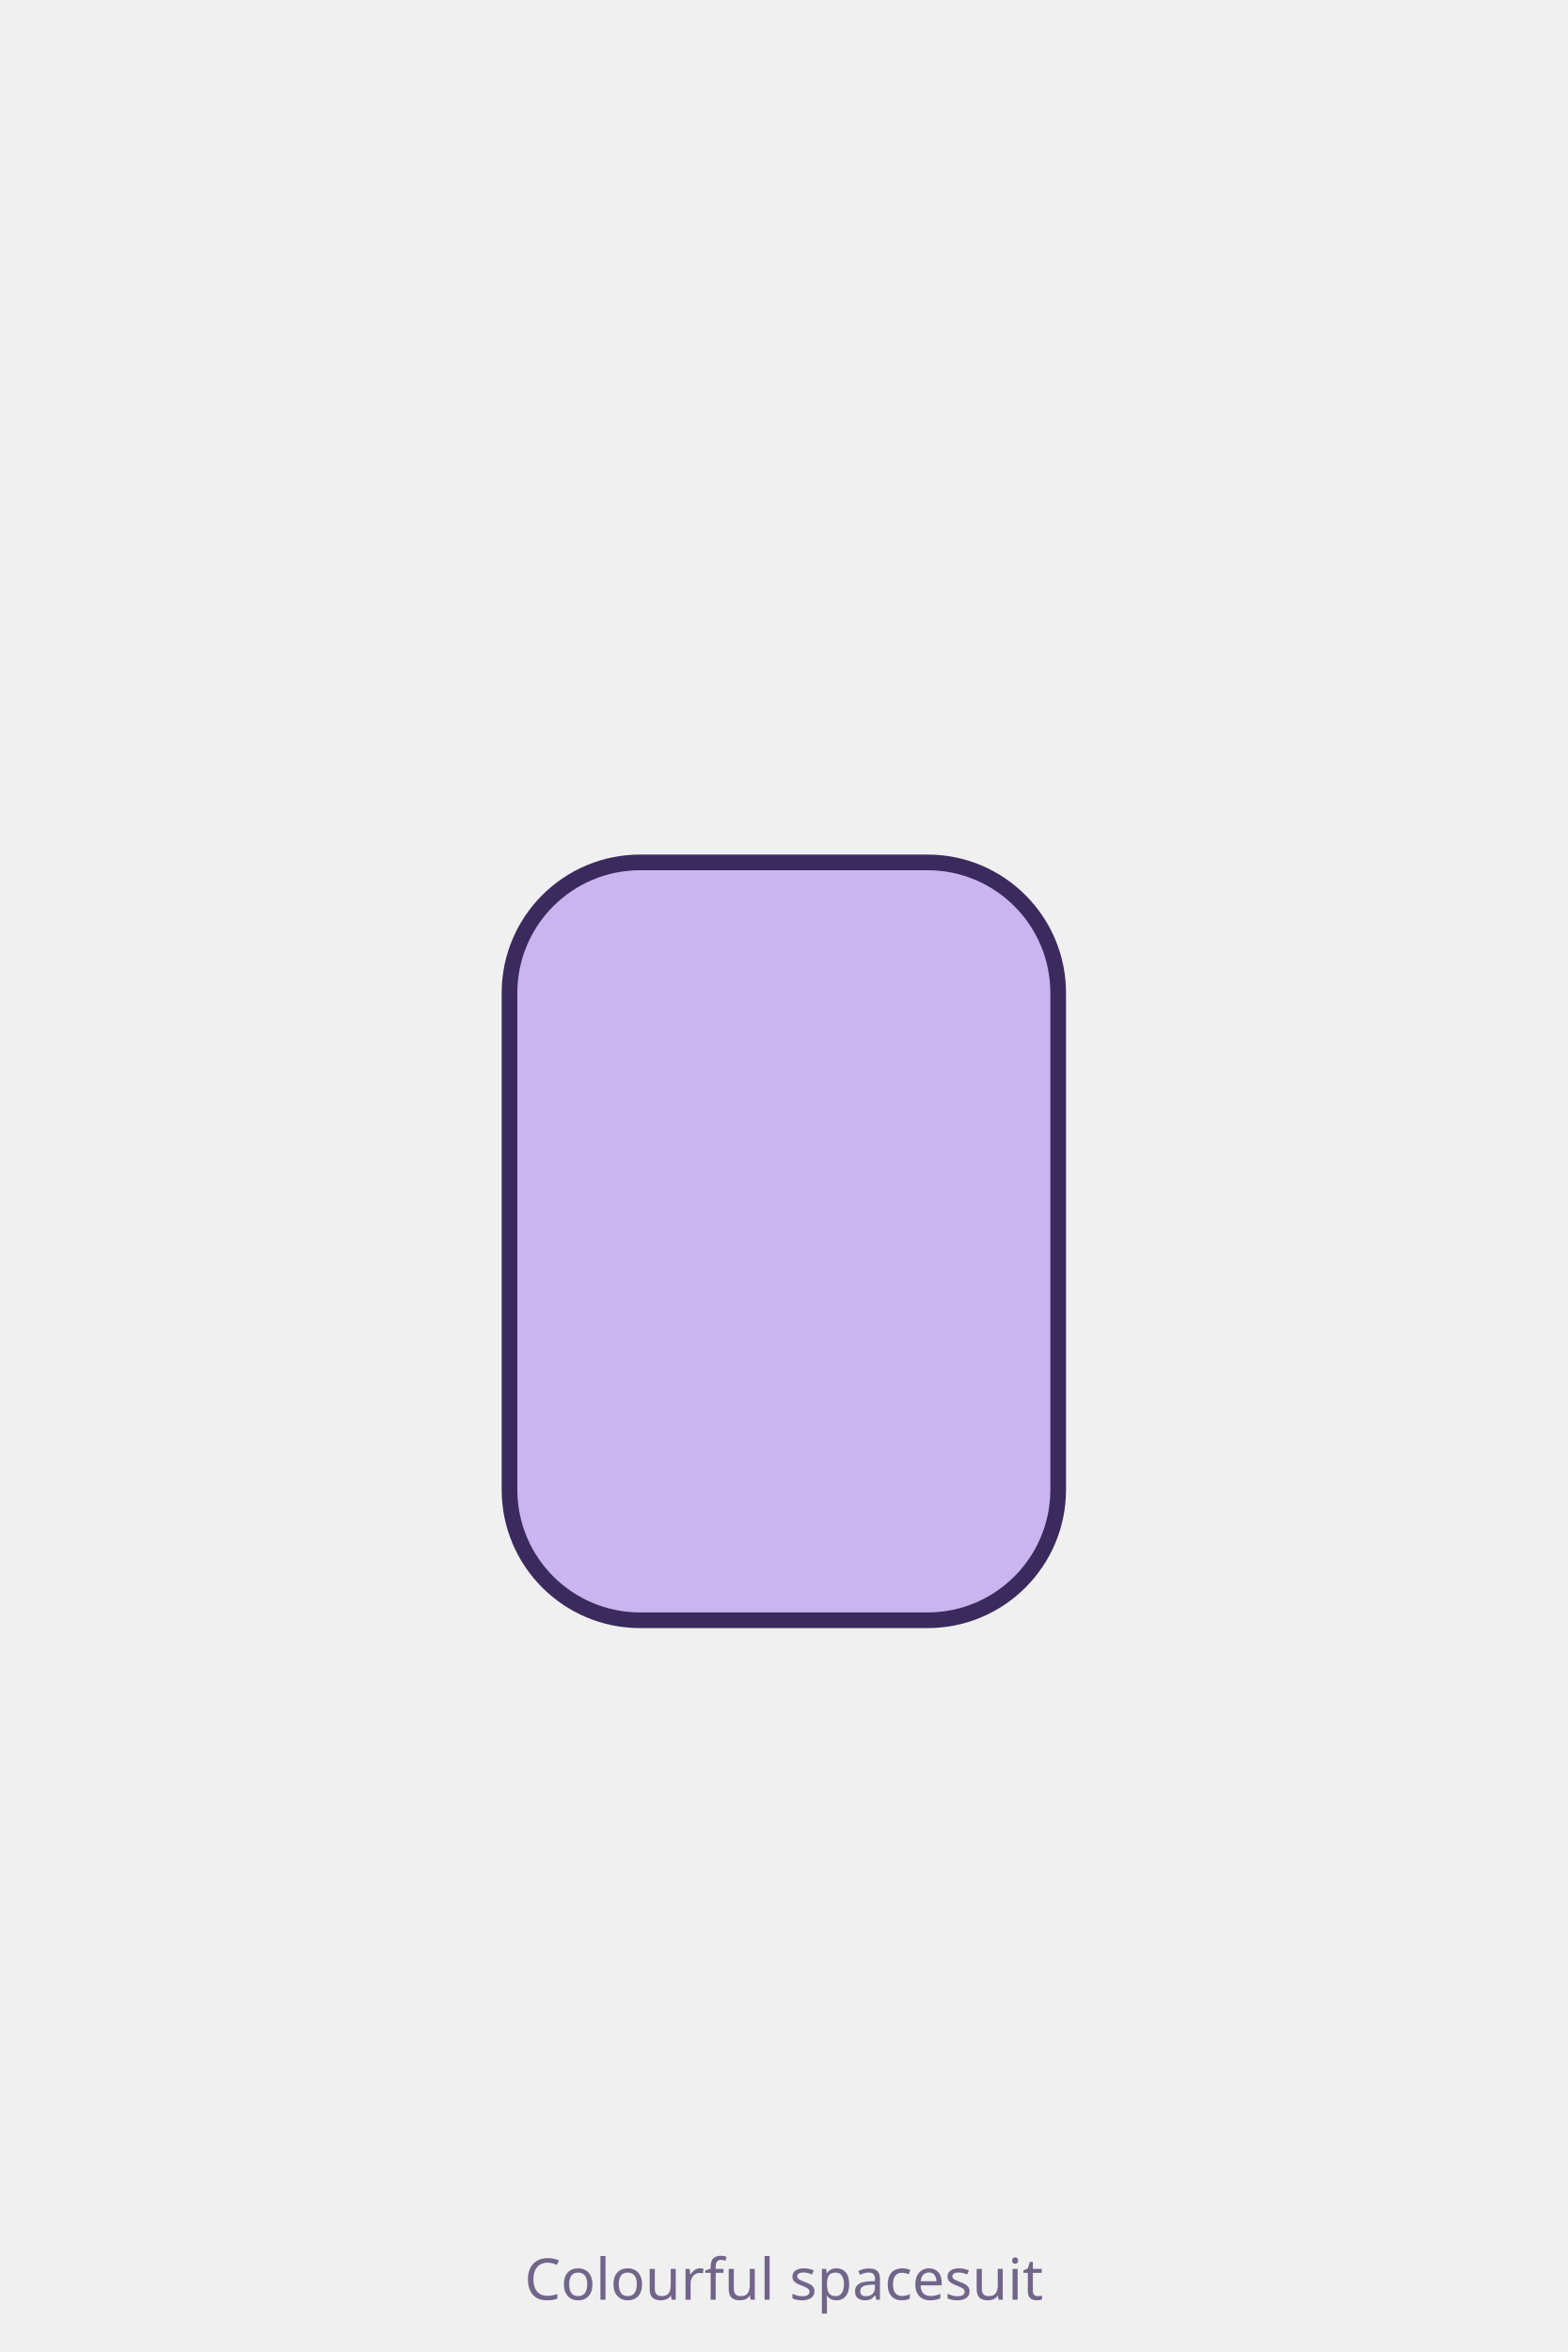
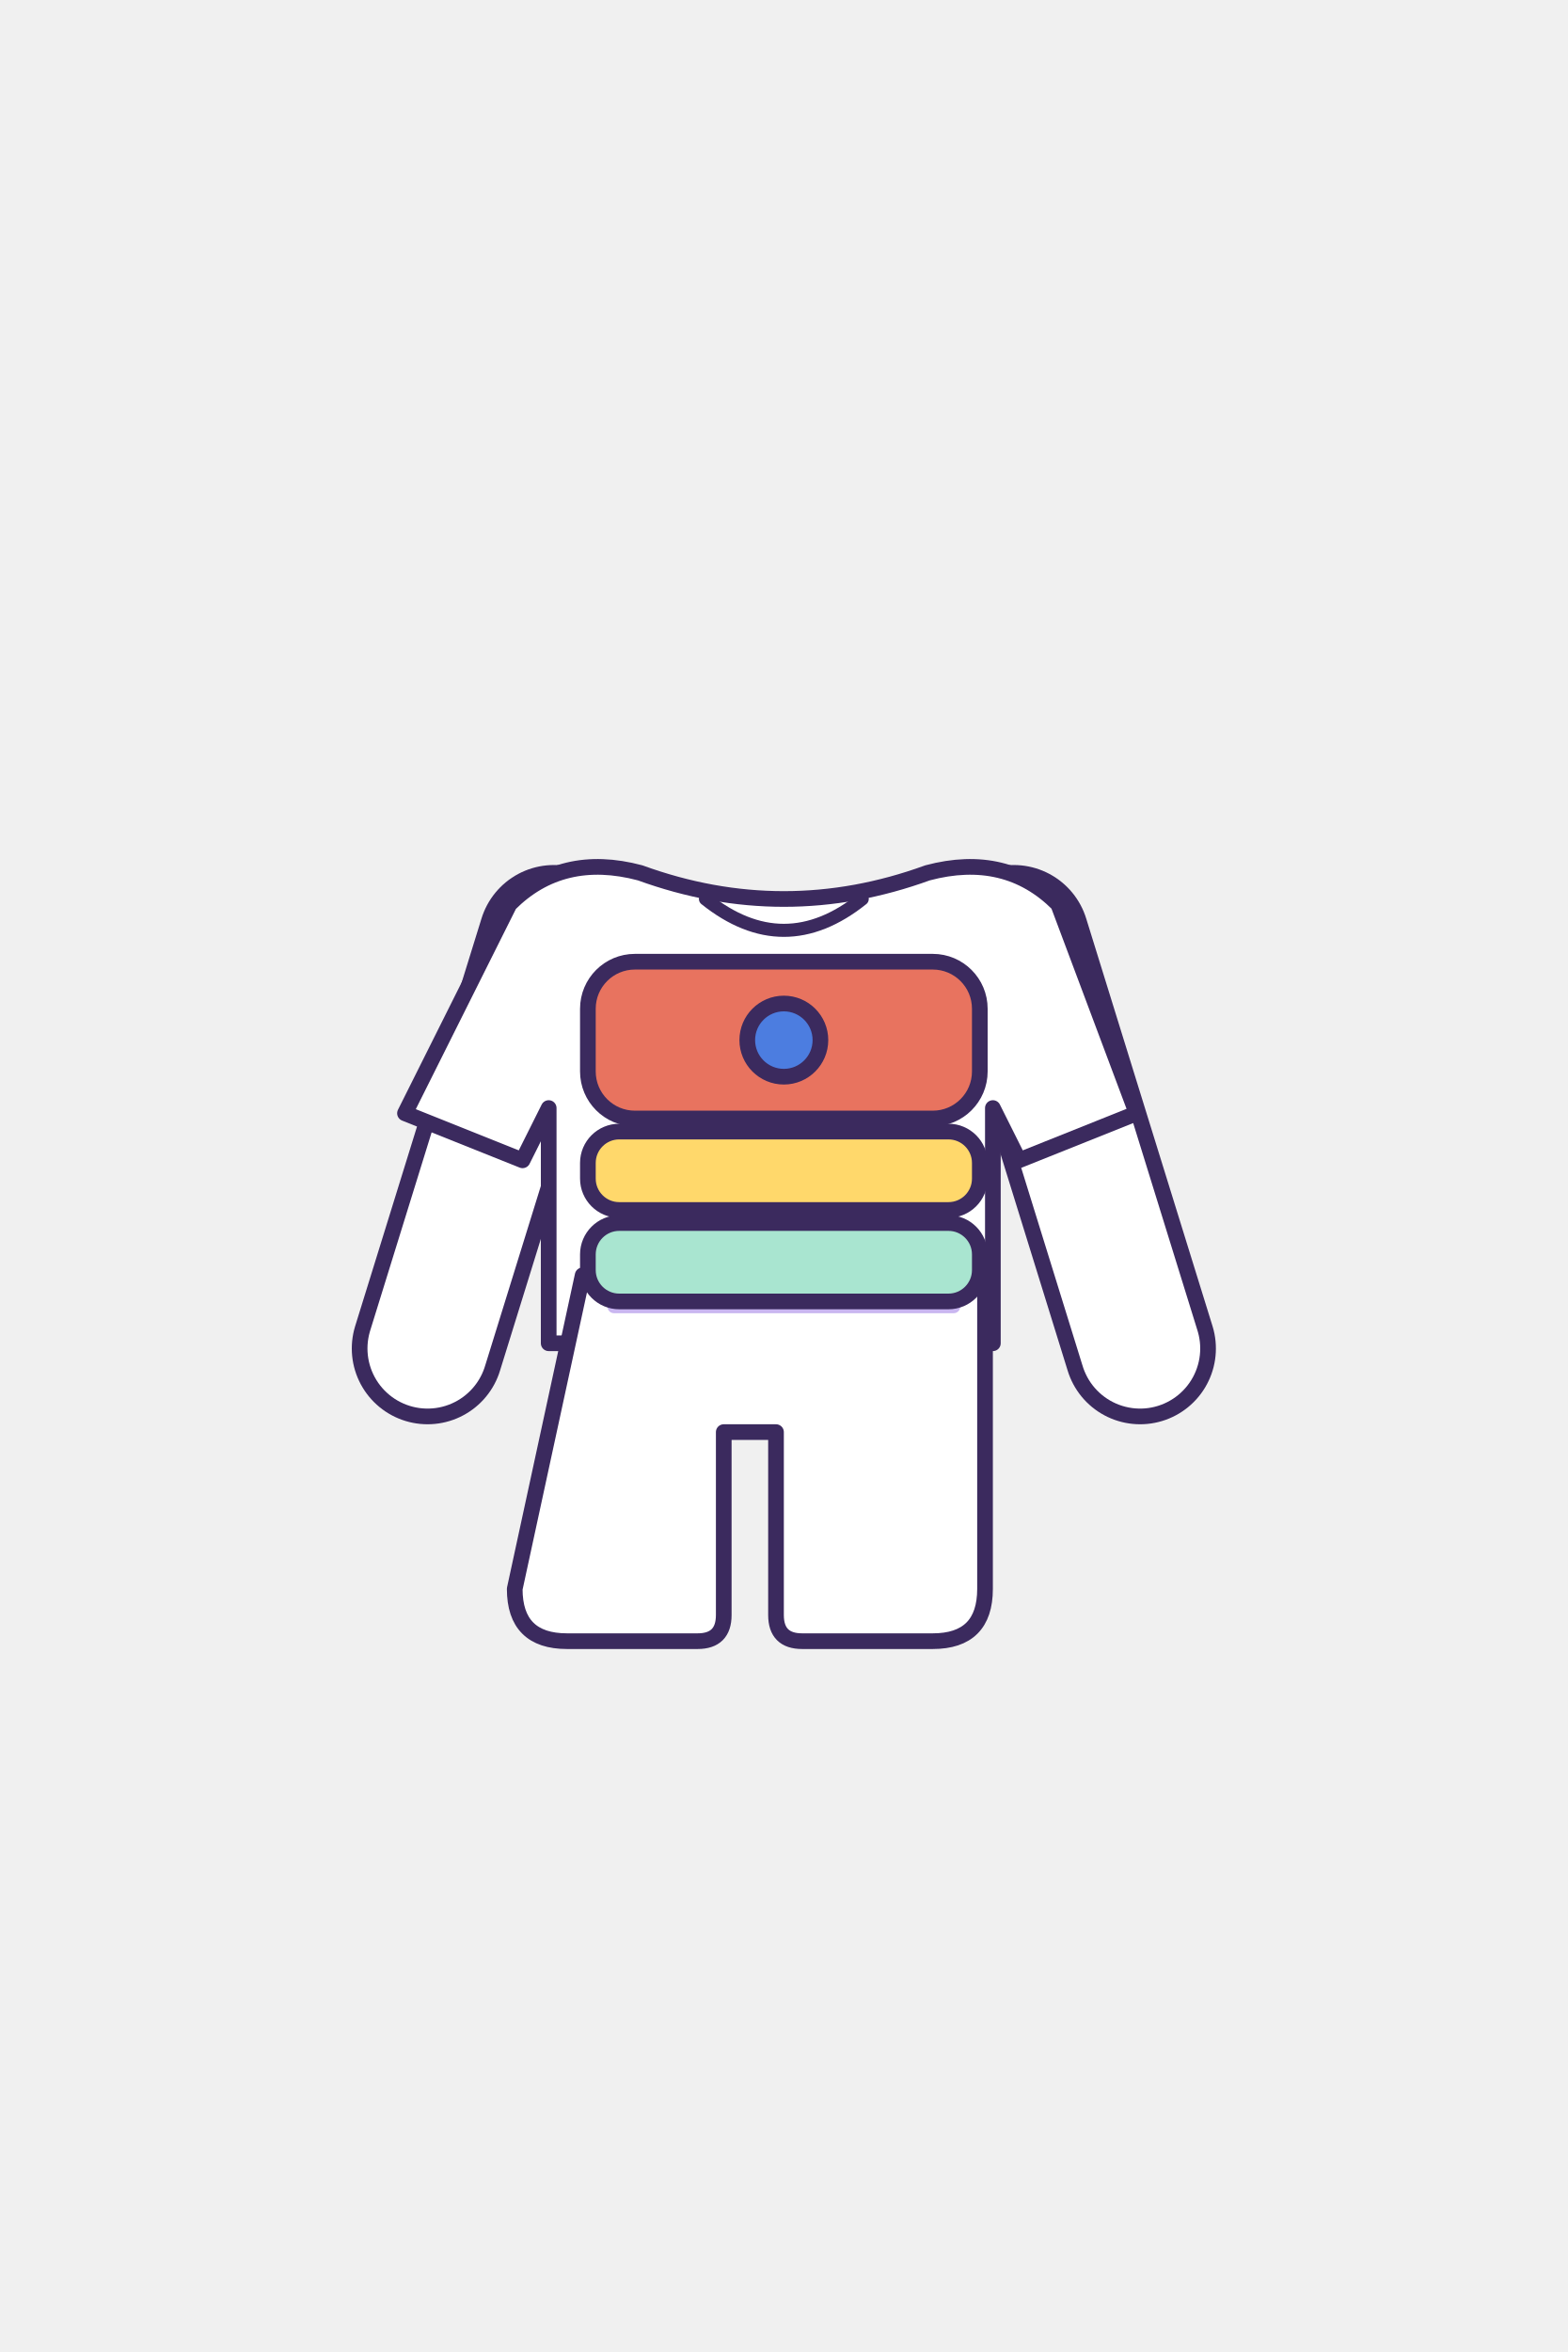
- <svg xmlns="http://www.w3.org/2000/svg" viewBox="0 0 600 900" width="600" height="900" role="img" aria-label="Colourful spacesuit (placeholder)">
-   <rect x="195" y="330" width="210" height="290" rx="50" fill="#C9B6F0" stroke="#3B2A5E" stroke-width="6" />
-   <text x="300" y="880" font-family="system-ui, sans-serif" font-size="22" fill="#3B2A5E" text-anchor="middle" opacity="0.7">Colourful spacesuit</text>
+ <svg xmlns="http://www.w3.org/2000/svg" viewBox="0 0 600 900" width="600" height="900" role="img" aria-label="Colourful spacesuit">
+   <line x1="212" y1="360" x2="163.64" y2="516" stroke="#3B2A5E" stroke-width="58" stroke-linecap="round" />
+   <line x1="212" y1="360" x2="163.64" y2="516" stroke="#FFFFFF" stroke-width="46" stroke-linecap="round" />
+   <line x1="388" y1="360" x2="436.36" y2="516" stroke="#3B2A5E" stroke-width="58" stroke-linecap="round" />
+   <line x1="388" y1="360" x2="436.36" y2="516" stroke="#FFFFFF" stroke-width="46" stroke-linecap="round" />
+   <path d="M195 346 q 20 -20 50 -12 q 55 20 110 0 q 30 -8 50 12 l 30 80 l -45 18 l -10 -20 v 90 h -170 v -90 l -10 20 l -45 -18 z" fill="#FFFFFF" stroke="#3B2A5E" stroke-width="6" stroke-linejoin="round" stroke-linecap="round" />
+   <path d="M270 344 q 30 24 60 0" stroke="#3B2A5E" stroke-width="5" stroke-linecap="round" fill="none" />
+   <path d="M223 488 h 154 v 120 q 0 20 -20 20 h -50 q -10 0 -10 -10 v -70 h -20 v 70 q 0 10 -10 10 h -50 q -20 0 -20 -20 z" fill="#FFFFFF" stroke="#3B2A5E" stroke-width="6" stroke-linejoin="round" stroke-linecap="round" />
+   <line x1="235" y1="500" x2="365" y2="500" stroke="#C9B6F0" stroke-width="5" stroke-linecap="round" />
+   <rect x="225" y="368" width="150" height="60" rx="18" fill="#E8735F" stroke="#3B2A5E" stroke-width="6" stroke-linejoin="round" stroke-linecap="round" />
+   <rect x="225" y="433" width="150" height="30" rx="12" fill="#FFD86B" stroke="#3B2A5E" stroke-width="6" stroke-linejoin="round" stroke-linecap="round" />
+   <rect x="225" y="468" width="150" height="30" rx="12" fill="#A9E5D0" stroke="#3B2A5E" stroke-width="6" stroke-linejoin="round" stroke-linecap="round" />
+   <circle cx="300" cy="398" r="14" fill="#4C7DE0" stroke="#3B2A5E" stroke-width="6" stroke-linejoin="round" stroke-linecap="round" />
</svg>
